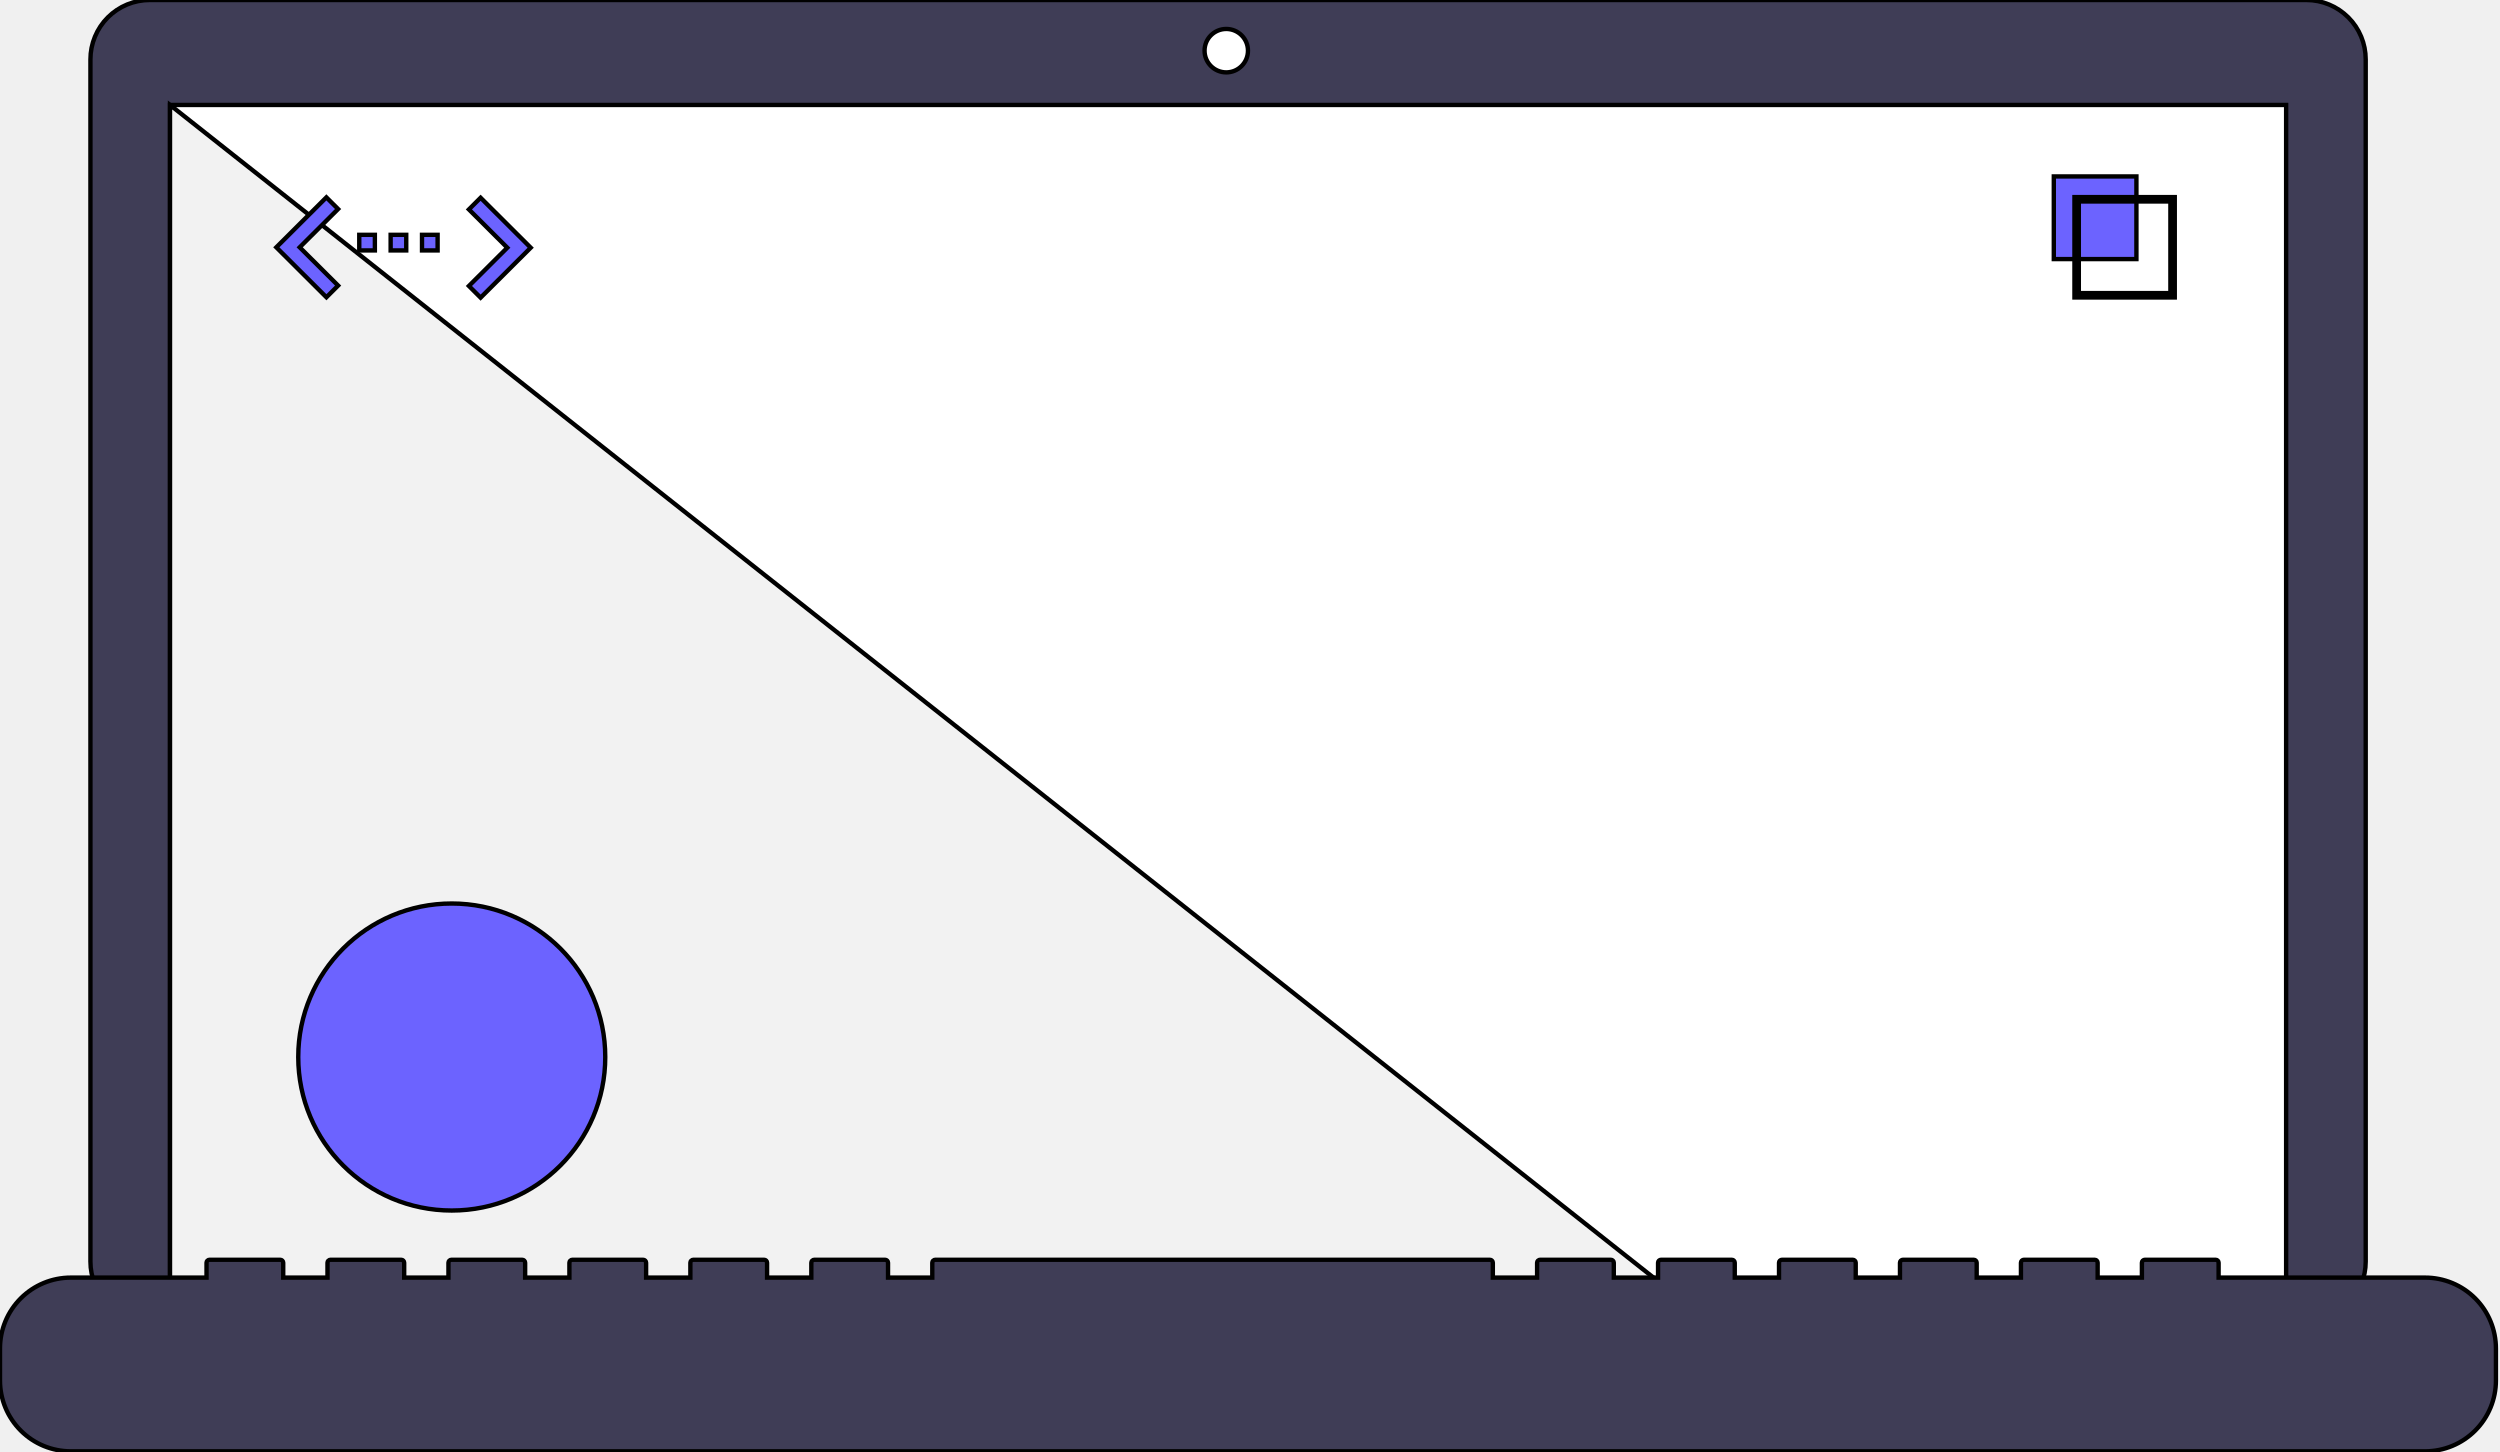
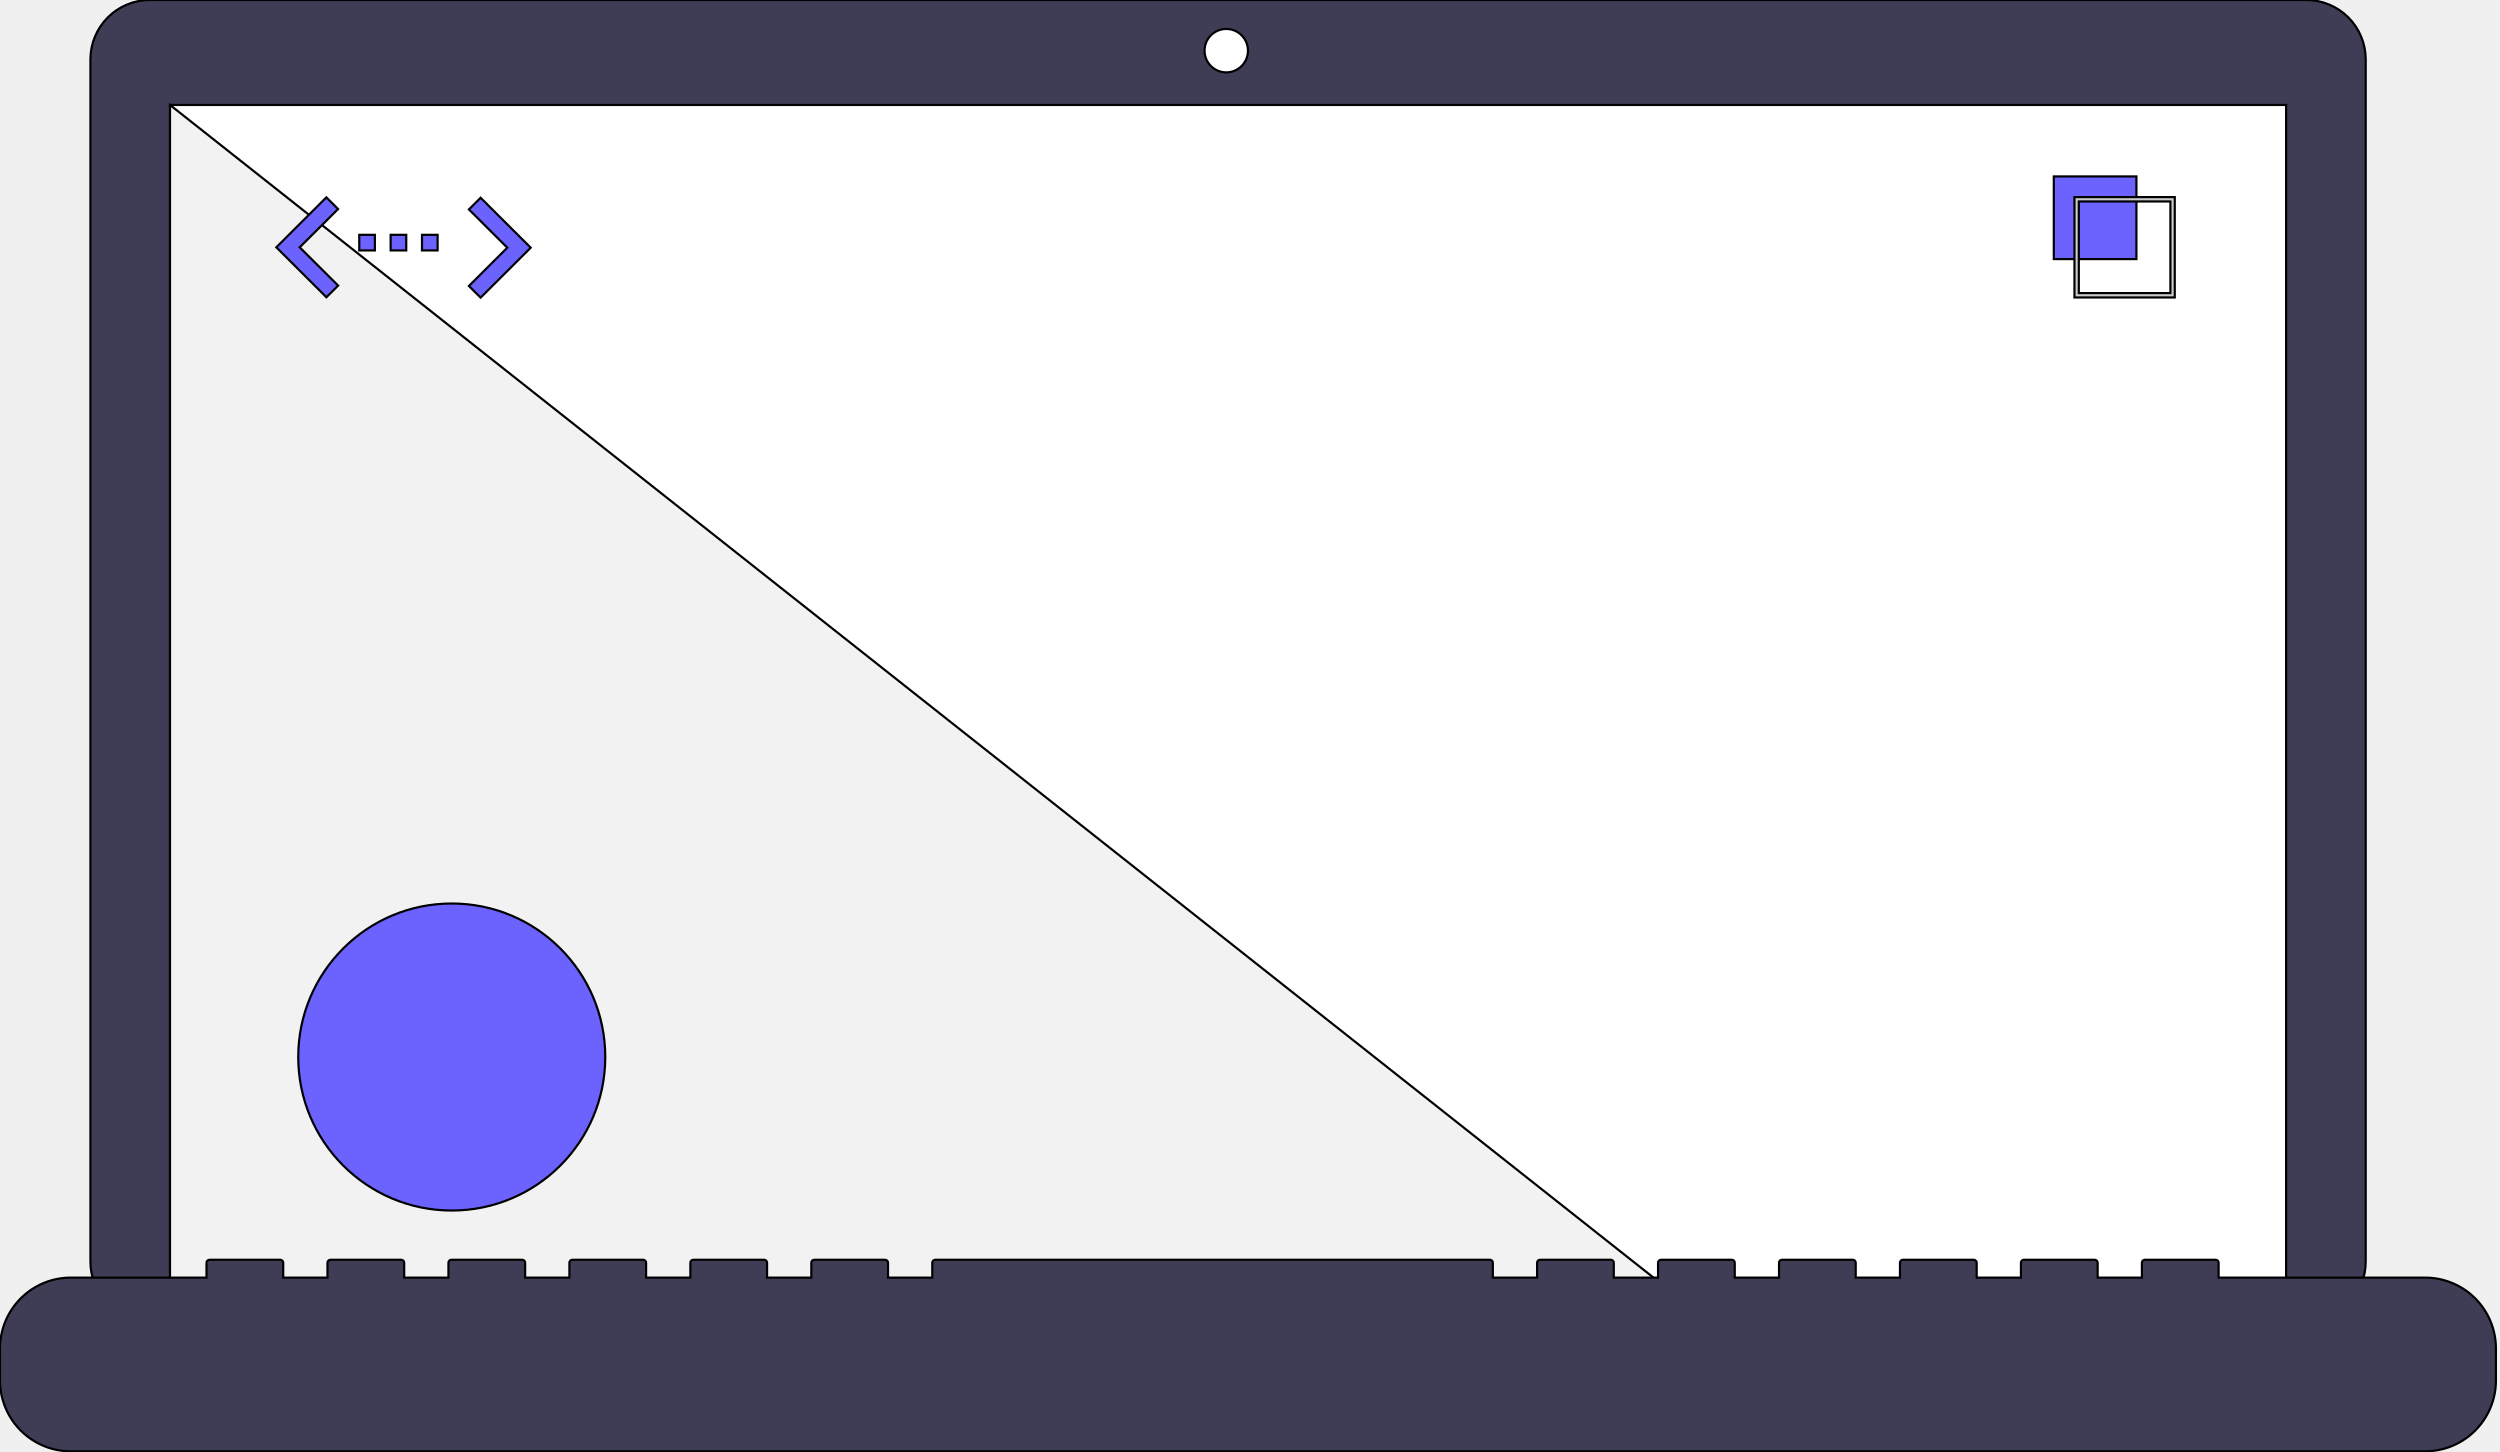
- <svg xmlns="http://www.w3.org/2000/svg" id="laptop" style="stroke: black; stroke-width: 1px;" width="570" height="331" viewBox="0 0 570 331" fill="none">
+ <svg xmlns="http://www.w3.org/2000/svg" id="laptop" style="stroke: black; stroke-width: 0.5px;" width="570" height="331" viewBox="0 0 570 331" fill="none">
  <path d="M525.848 0H34.152C32.375 -2.02088e-06 30.615 0.35 28.973 1.031C27.331 1.711 25.839 2.709 24.582 3.966C23.326 5.223 22.329 6.716 21.649 8.359C20.968 10.002 20.618 11.763 20.618 13.541V287.656C20.618 289.434 20.968 291.195 21.649 292.838C22.329 294.48 23.326 295.973 24.582 297.231C25.839 298.488 27.331 299.485 28.973 300.166C30.615 300.846 32.375 301.197 34.152 301.197H525.848C529.437 301.197 532.879 299.77 535.417 297.231C537.955 294.691 539.381 291.247 539.381 287.656V13.541C539.381 9.95 537.955 6.505 535.417 3.966C532.879 1.427 529.437 2.04068e-06 525.848 0Z" fill="#3F3D56" />
  <path d="M521.237 23.931H38.763V296.245H521.237V23.931Z" fill="white" />
  <path d="M279.587 16.504C282.32 16.504 284.536 14.287 284.536 11.553C284.536 8.818 282.32 6.602 279.587 6.602C276.854 6.602 274.639 8.818 274.639 11.553C274.639 14.287 276.854 16.504 279.587 16.504Z" fill="white" />
  <path d="M383.257 296.246H38.763V23.931L383.257 296.246Z" fill="#F2F2F2" />
  <path d="M103 276C122.33 276 138 260.33 138 241C138 221.67 122.33 206 103 206C83.67 206 68 221.67 68 241C68 260.33 83.67 276 103 276Z" fill="#6C63FF" />
  <path d="M487.102 40.227H468.267V59.072H487.102V40.227Z" fill="#6C63FF" />
  <path d="M495.846 67.822H472.976V44.939H495.846V67.822ZM473.97 66.827H494.852V45.934H473.97L473.97 66.827Z" fill="#CCCCCC" />
  <path d="M552.928 291.294H505.842V287.9C505.842 287.811 505.824 287.724 505.791 287.642C505.757 287.561 505.707 287.486 505.645 287.424C505.582 287.361 505.508 287.312 505.427 287.278C505.345 287.244 505.257 287.227 505.169 287.227H489.025C488.937 287.227 488.849 287.244 488.768 287.278C488.686 287.312 488.612 287.361 488.55 287.424C488.487 287.486 488.438 287.561 488.404 287.642C488.37 287.724 488.353 287.811 488.353 287.9V291.294H478.263V287.9C478.263 287.811 478.245 287.724 478.211 287.642C478.178 287.561 478.128 287.486 478.066 287.424C478.003 287.361 477.929 287.312 477.847 287.278C477.766 287.244 477.678 287.227 477.59 287.227H461.446C461.358 287.227 461.27 287.244 461.189 287.278C461.107 287.312 461.033 287.361 460.971 287.424C460.908 287.486 460.858 287.561 460.825 287.642C460.791 287.724 460.774 287.811 460.774 287.9V291.294H450.684V287.9C450.684 287.811 450.666 287.724 450.632 287.642C450.599 287.561 450.549 287.486 450.487 287.424C450.424 287.361 450.35 287.312 450.268 287.278C450.187 287.244 450.099 287.227 450.011 287.227H433.867C433.779 287.227 433.691 287.244 433.61 287.278C433.528 287.312 433.454 287.361 433.391 287.424C433.329 287.486 433.279 287.561 433.246 287.642C433.212 287.724 433.194 287.811 433.194 287.9V291.294H423.104V287.9C423.104 287.811 423.087 287.724 423.053 287.642C423.019 287.561 422.97 287.486 422.907 287.424C422.845 287.361 422.771 287.312 422.689 287.278C422.608 287.244 422.52 287.227 422.432 287.227H406.288C406.2 287.227 406.112 287.244 406.03 287.278C405.949 287.312 405.875 287.361 405.812 287.424C405.75 287.486 405.7 287.561 405.666 287.642C405.633 287.724 405.615 287.811 405.615 287.9V291.294H395.525V287.9C395.525 287.811 395.508 287.724 395.474 287.642C395.44 287.561 395.391 287.486 395.328 287.424C395.266 287.361 395.192 287.312 395.11 287.278C395.028 287.244 394.941 287.227 394.853 287.227H378.709C378.62 287.227 378.533 287.244 378.451 287.278C378.37 287.312 378.296 287.361 378.233 287.424C378.171 287.486 378.121 287.561 378.087 287.642C378.053 287.724 378.036 287.811 378.036 287.9V291.294H367.946V287.9C367.946 287.811 367.929 287.724 367.895 287.642C367.861 287.561 367.812 287.486 367.749 287.424C367.687 287.361 367.613 287.312 367.531 287.278C367.449 287.244 367.362 287.227 367.273 287.227H351.13C351.041 287.227 350.954 287.244 350.872 287.278C350.791 287.312 350.716 287.361 350.654 287.424C350.591 287.486 350.542 287.561 350.508 287.642C350.474 287.724 350.457 287.811 350.457 287.9V291.294H340.367V287.9C340.367 287.811 340.35 287.724 340.316 287.642C340.282 287.561 340.232 287.486 340.17 287.424C340.108 287.361 340.033 287.312 339.952 287.278C339.87 287.244 339.783 287.227 339.694 287.227H213.234C213.146 287.227 213.058 287.244 212.976 287.278C212.895 287.312 212.821 287.361 212.758 287.424C212.696 287.486 212.646 287.561 212.612 287.642C212.579 287.724 212.561 287.811 212.561 287.9V291.294H202.471V287.9C202.471 287.811 202.454 287.724 202.42 287.642C202.386 287.561 202.337 287.486 202.274 287.424C202.212 287.361 202.138 287.312 202.056 287.278C201.974 287.244 201.887 287.227 201.799 287.227H185.655C185.566 287.227 185.479 287.244 185.397 287.278C185.316 287.312 185.242 287.361 185.179 287.424C185.117 287.486 185.067 287.561 185.033 287.642C184.999 287.724 184.982 287.811 184.982 287.9V291.294H174.892V287.9C174.892 287.811 174.875 287.724 174.841 287.642C174.807 287.561 174.758 287.486 174.695 287.424C174.633 287.361 174.559 287.312 174.477 287.278C174.395 287.244 174.308 287.227 174.22 287.227H158.076C157.987 287.227 157.9 287.244 157.818 287.278C157.737 287.312 157.662 287.361 157.6 287.424C157.537 287.486 157.488 287.561 157.454 287.642C157.42 287.724 157.403 287.811 157.403 287.9V291.294H147.313V287.9C147.313 287.811 147.296 287.724 147.262 287.642C147.228 287.561 147.178 287.486 147.116 287.424C147.053 287.361 146.979 287.312 146.898 287.278C146.816 287.244 146.729 287.227 146.64 287.227H130.496C130.408 287.227 130.321 287.244 130.239 287.278C130.157 287.312 130.083 287.361 130.021 287.424C129.958 287.486 129.909 287.561 129.875 287.642C129.841 287.724 129.824 287.811 129.824 287.9V291.294H119.734V287.9C119.734 287.811 119.716 287.724 119.683 287.642C119.649 287.561 119.599 287.486 119.537 287.424C119.474 287.361 119.4 287.312 119.319 287.278C119.237 287.244 119.15 287.227 119.061 287.227H102.917C102.829 287.227 102.742 287.244 102.66 287.278C102.578 287.312 102.504 287.361 102.442 287.424C102.379 287.486 102.33 287.561 102.296 287.642C102.262 287.724 102.245 287.811 102.245 287.9V291.294H92.155V287.9C92.155 287.811 92.137 287.724 92.103 287.642C92.07 287.561 92.02 287.486 91.958 287.424C91.895 287.361 91.821 287.312 91.74 287.278C91.658 287.244 91.57 287.227 91.482 287.227H75.338C75.16 287.227 74.989 287.298 74.862 287.424C74.736 287.55 74.665 287.721 74.665 287.9V291.294H64.576V287.9C64.576 287.811 64.558 287.724 64.524 287.642C64.491 287.561 64.441 287.486 64.379 287.424C64.316 287.361 64.242 287.312 64.16 287.278C64.079 287.244 63.991 287.227 63.903 287.227H47.759C47.581 287.227 47.41 287.298 47.283 287.424C47.157 287.55 47.086 287.721 47.086 287.9V291.294H16.144C11.862 291.294 7.756 292.996 4.728 296.025C1.701 299.055 0 303.163 0 307.447V314.751C1.01978e-05 319.035 1.701 323.143 4.728 326.173C7.756 329.202 11.862 330.904 16.144 330.904H552.928C557.21 330.904 561.316 329.202 564.344 326.173C567.371 323.143 569.072 319.035 569.072 314.751V307.447C569.072 305.326 568.654 303.225 567.843 301.266C567.032 299.306 565.843 297.525 564.344 296.025C562.844 294.525 561.065 293.336 559.106 292.524C557.148 291.712 555.048 291.294 552.928 291.294Z" fill="#3F3D56" />
  <path d="M106.909 65.202L115.663 56.475L106.909 47.749L109.578 45.089L121 56.475L109.578 67.862L106.909 65.202Z" fill="#6C63FF" />
  <path d="M81.912 57.098H85.471V53.54H81.912L81.912 57.098ZM99.775 53.54H96.217V57.098H99.775V53.54ZM89.064 57.098H92.623V53.54H89.064V57.098Z" fill="#6C63FF" />
  <path d="M77.091 65.113L68.329 56.386L77.082 47.66L74.413 45L63 56.386L74.422 67.773L77.091 65.113Z" fill="#6C63FF" />
</svg>
